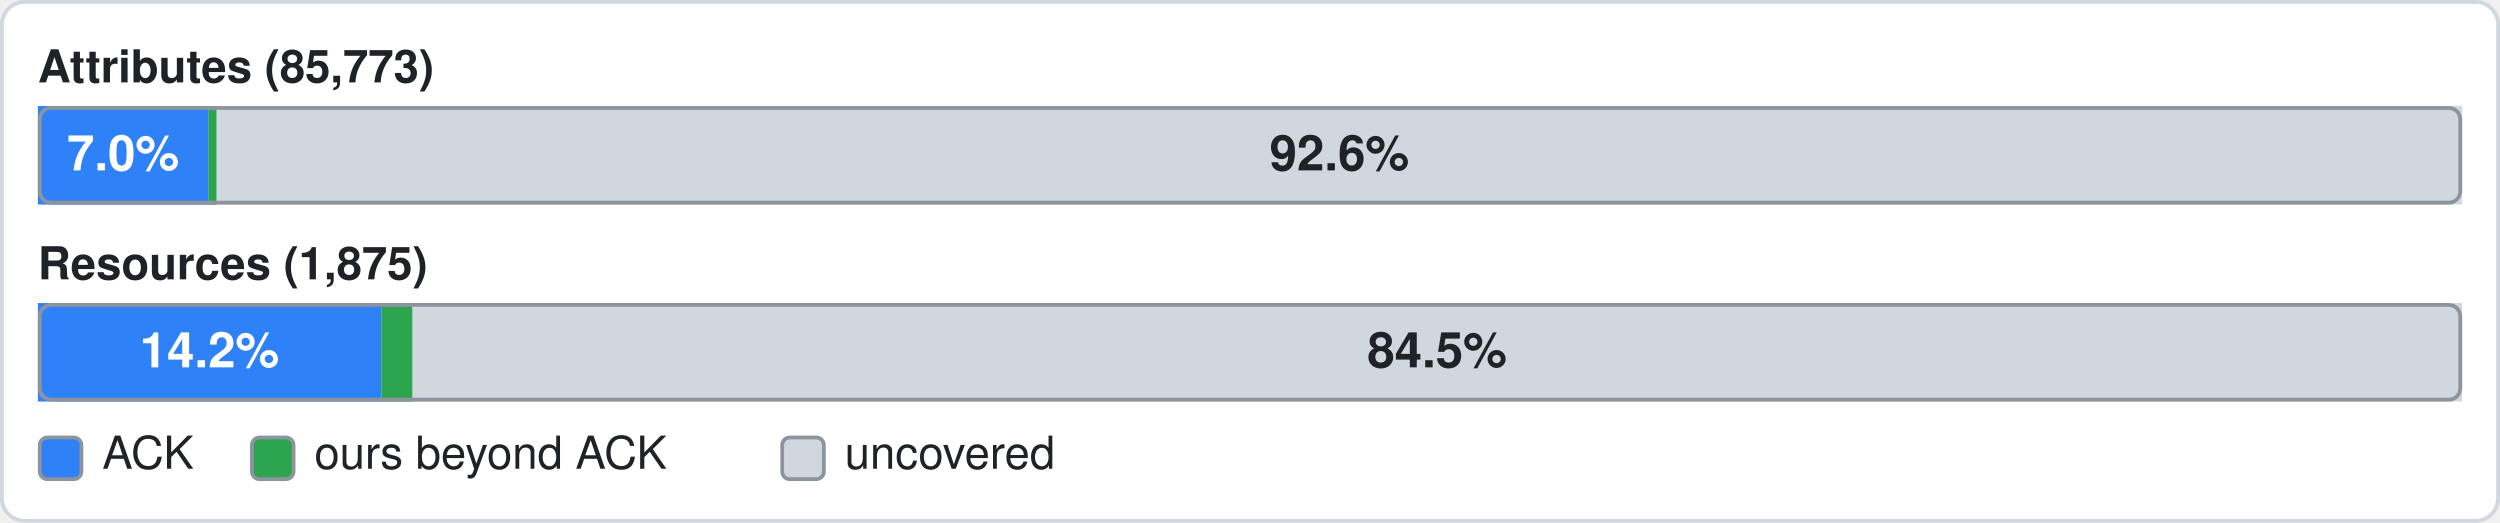
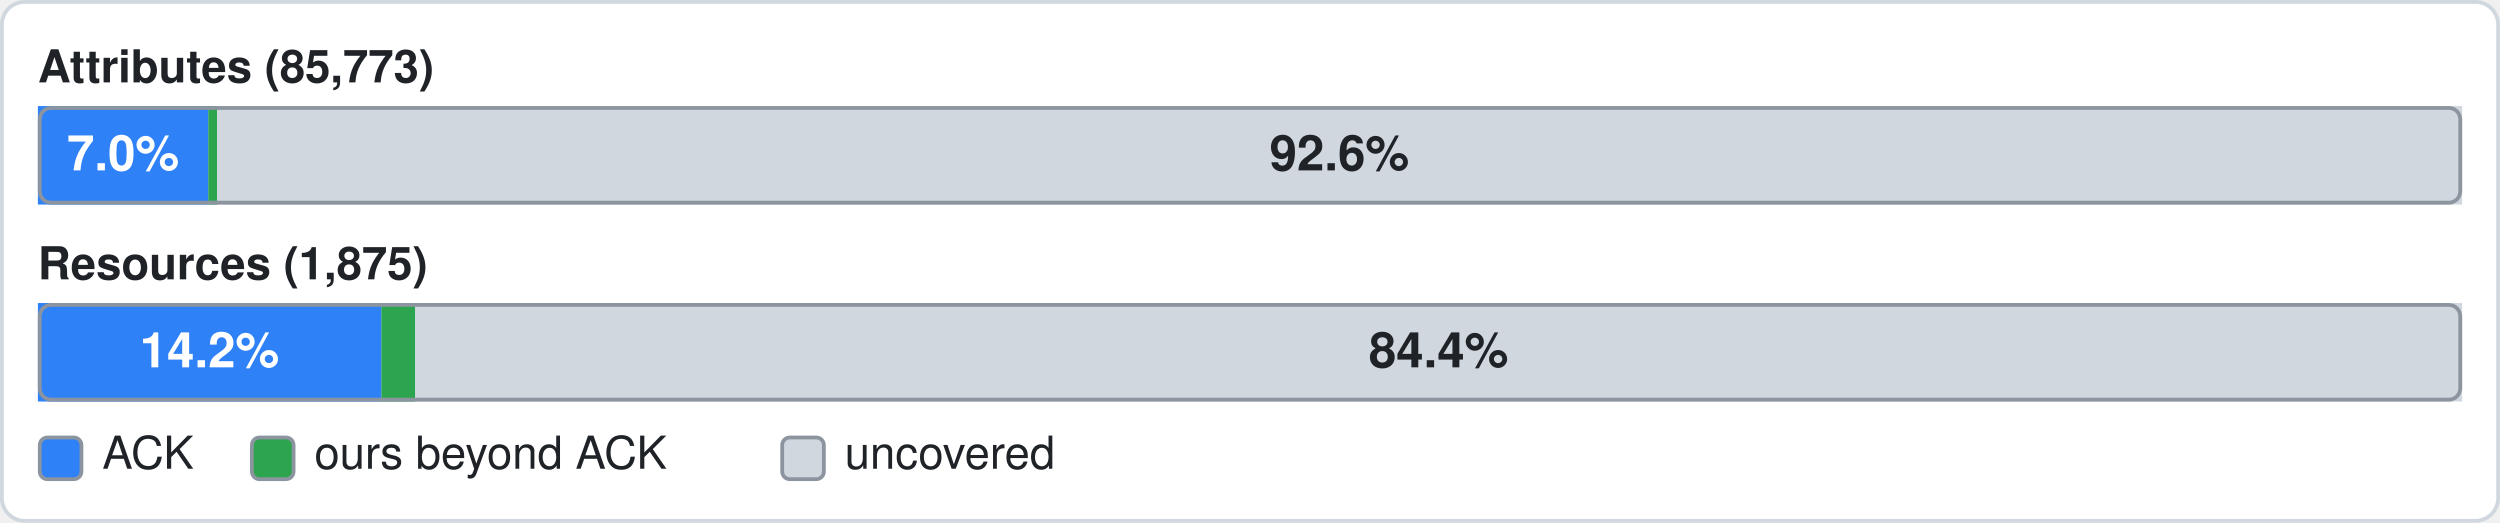
- <svg xmlns="http://www.w3.org/2000/svg" width="660" height="138" viewBox="0 0 660 138" role="img" aria-label="All services: official 7.0%, ours beyond official 0.3%, uncovered 92.6% of 85773 attributes; resources: official 14.2%, ours beyond official 1.3%, uncovered 84.5% of 1875">
+ <svg xmlns="http://www.w3.org/2000/svg" width="660" height="138" viewBox="0 0 660 138" role="img" aria-label="All services: official 7.0%, ours beyond official 0.4%, uncovered 92.6% of 85773 attributes; resources: official 14.2%, ours beyond official 1.4%, uncovered 84.4% of 1875">
  <rect x="0.5" y="0.5" width="659" height="137" rx="6" fill="#ffffff" stroke="#d0d7de" />
  <text x="10" y="19" font-family="-apple-system,BlinkMacSystemFont,'Segoe UI',Helvetica,Arial,sans-serif" font-size="12" font-weight="600" fill="#1f2328" dominant-baseline="central">Attributes (85,773)</text>
  <rect x="10" y="28" width="640" height="26" rx="3" fill="#d0d7de" />
  <rect x="10" y="28" width="45" height="26" fill="#2f81f7" />
  <text x="32.5" y="42" font-family="-apple-system,BlinkMacSystemFont,'Segoe UI',Helvetica,Arial,sans-serif" font-size="13" font-weight="600" fill="#ffffff" text-anchor="middle" dominant-baseline="central">7.0%</text>
-   <rect x="55" y="28" width="2.2" height="26" fill="#2da44e" />
-   <rect x="57.2" y="28" width="592.8" height="26" fill="#d0d7de" />
+   <rect x="55" y="28" width="2.3" height="26" fill="#2da44e" />
+   <rect x="57.3" y="28" width="592.7" height="26" fill="#d0d7de" />
  <text x="353.6" y="42" font-family="-apple-system,BlinkMacSystemFont,'Segoe UI',Helvetica,Arial,sans-serif" font-size="13" font-weight="600" fill="#1f2328" text-anchor="middle" dominant-baseline="central">92.6%</text>
  <rect x="10.5" y="28.5" width="639" height="25" rx="3" fill="none" stroke="#8c959f" />
  <text x="10" y="71" font-family="-apple-system,BlinkMacSystemFont,'Segoe UI',Helvetica,Arial,sans-serif" font-size="12" font-weight="600" fill="#1f2328" dominant-baseline="central">Resources (1,875)</text>
  <rect x="10" y="80" width="640" height="26" rx="3" fill="#d0d7de" />
  <rect x="10" y="80" width="90.7" height="26" fill="#2f81f7" />
  <text x="55.3" y="94" font-family="-apple-system,BlinkMacSystemFont,'Segoe UI',Helvetica,Arial,sans-serif" font-size="13" font-weight="600" fill="#ffffff" text-anchor="middle" dominant-baseline="central">14.2%</text>
-   <rect x="100.7" y="80" width="8.2" height="26" fill="#2da44e" />
-   <rect x="108.9" y="80" width="541.1" height="26" fill="#d0d7de" />
-   <text x="379.4" y="94" font-family="-apple-system,BlinkMacSystemFont,'Segoe UI',Helvetica,Arial,sans-serif" font-size="13" font-weight="600" fill="#1f2328" text-anchor="middle" dominant-baseline="central">84.5%</text>
+   <rect x="100.7" y="80" width="8.9" height="26" fill="#2da44e" />
+   <rect x="109.6" y="80" width="540.4" height="26" fill="#d0d7de" />
+   <text x="379.8" y="94" font-family="-apple-system,BlinkMacSystemFont,'Segoe UI',Helvetica,Arial,sans-serif" font-size="13" font-weight="600" fill="#1f2328" text-anchor="middle" dominant-baseline="central">84.4%</text>
  <rect x="10.5" y="80.5" width="639" height="25" rx="3" fill="none" stroke="#8c959f" />
  <rect x="10.5" y="115.5" width="11" height="11" rx="2" fill="#2f81f7" stroke="#8c959f" />
  <text x="27" y="121" font-family="-apple-system,BlinkMacSystemFont,'Segoe UI',Helvetica,Arial,sans-serif" font-size="12" fill="#1f2328" dominant-baseline="central">ACK</text>
  <rect x="66.5" y="115.5" width="11" height="11" rx="2" fill="#2da44e" stroke="#8c959f" />
  <text x="83" y="121" font-family="-apple-system,BlinkMacSystemFont,'Segoe UI',Helvetica,Arial,sans-serif" font-size="12" fill="#1f2328" dominant-baseline="central">ours beyond ACK</text>
  <rect x="206.5" y="115.5" width="11" height="11" rx="2" fill="#d0d7de" stroke="#8c959f" />
  <text x="223" y="121" font-family="-apple-system,BlinkMacSystemFont,'Segoe UI',Helvetica,Arial,sans-serif" font-size="12" fill="#1f2328" dominant-baseline="central">uncovered</text>
</svg>
